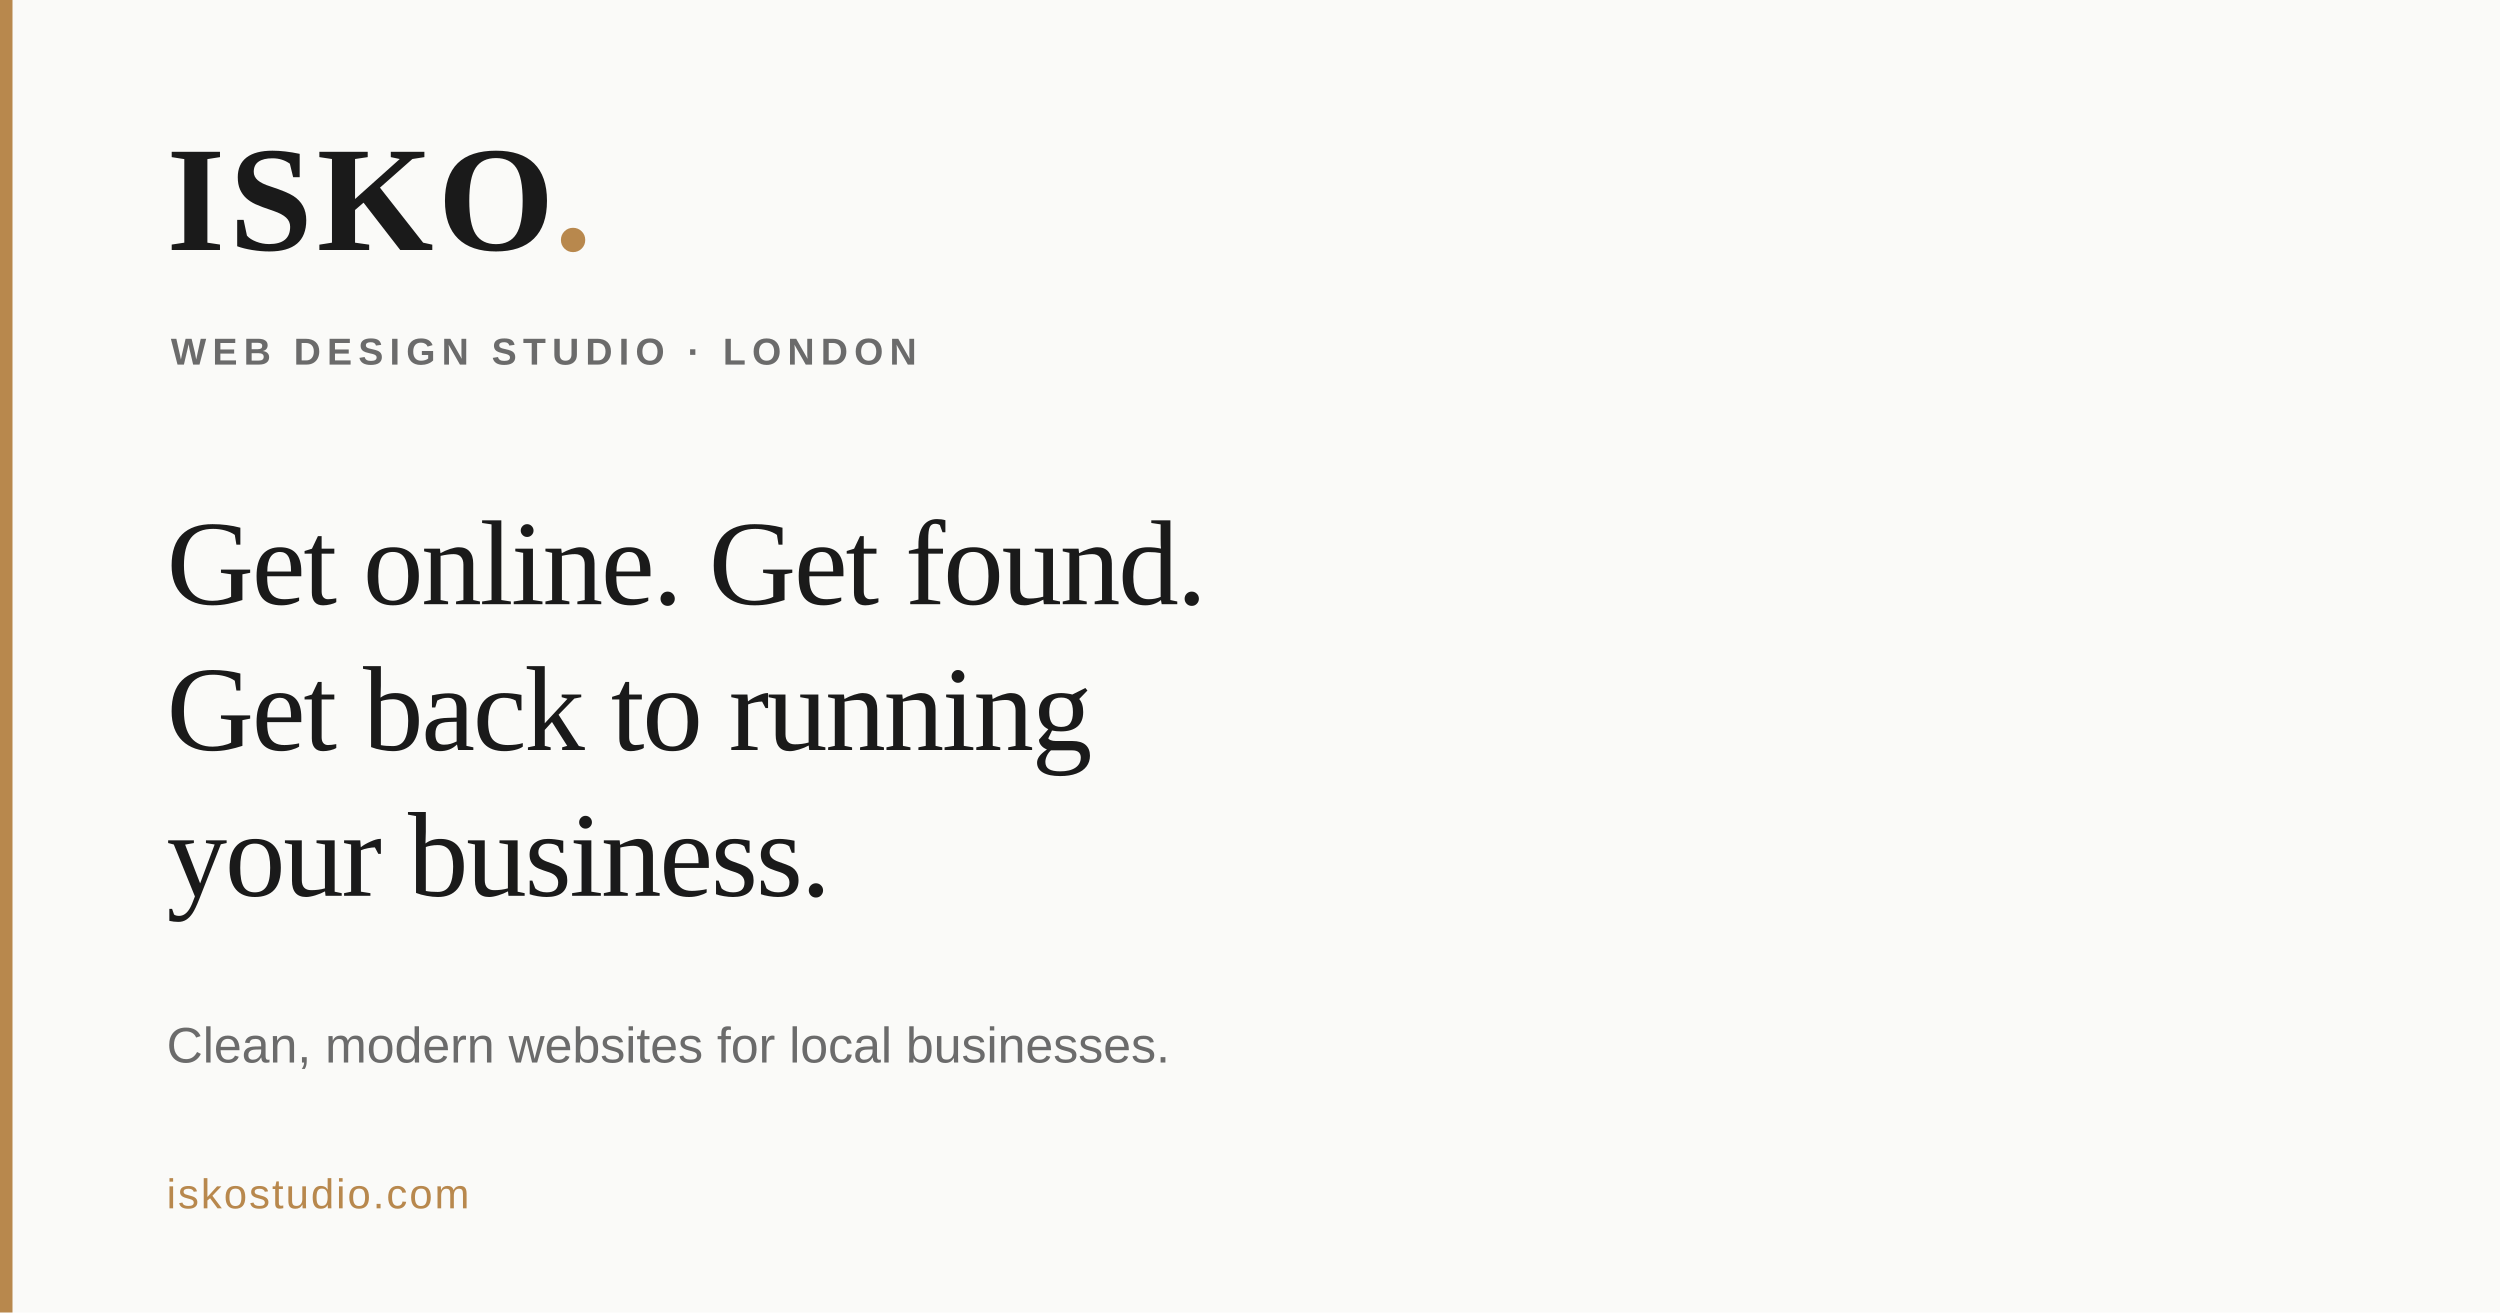
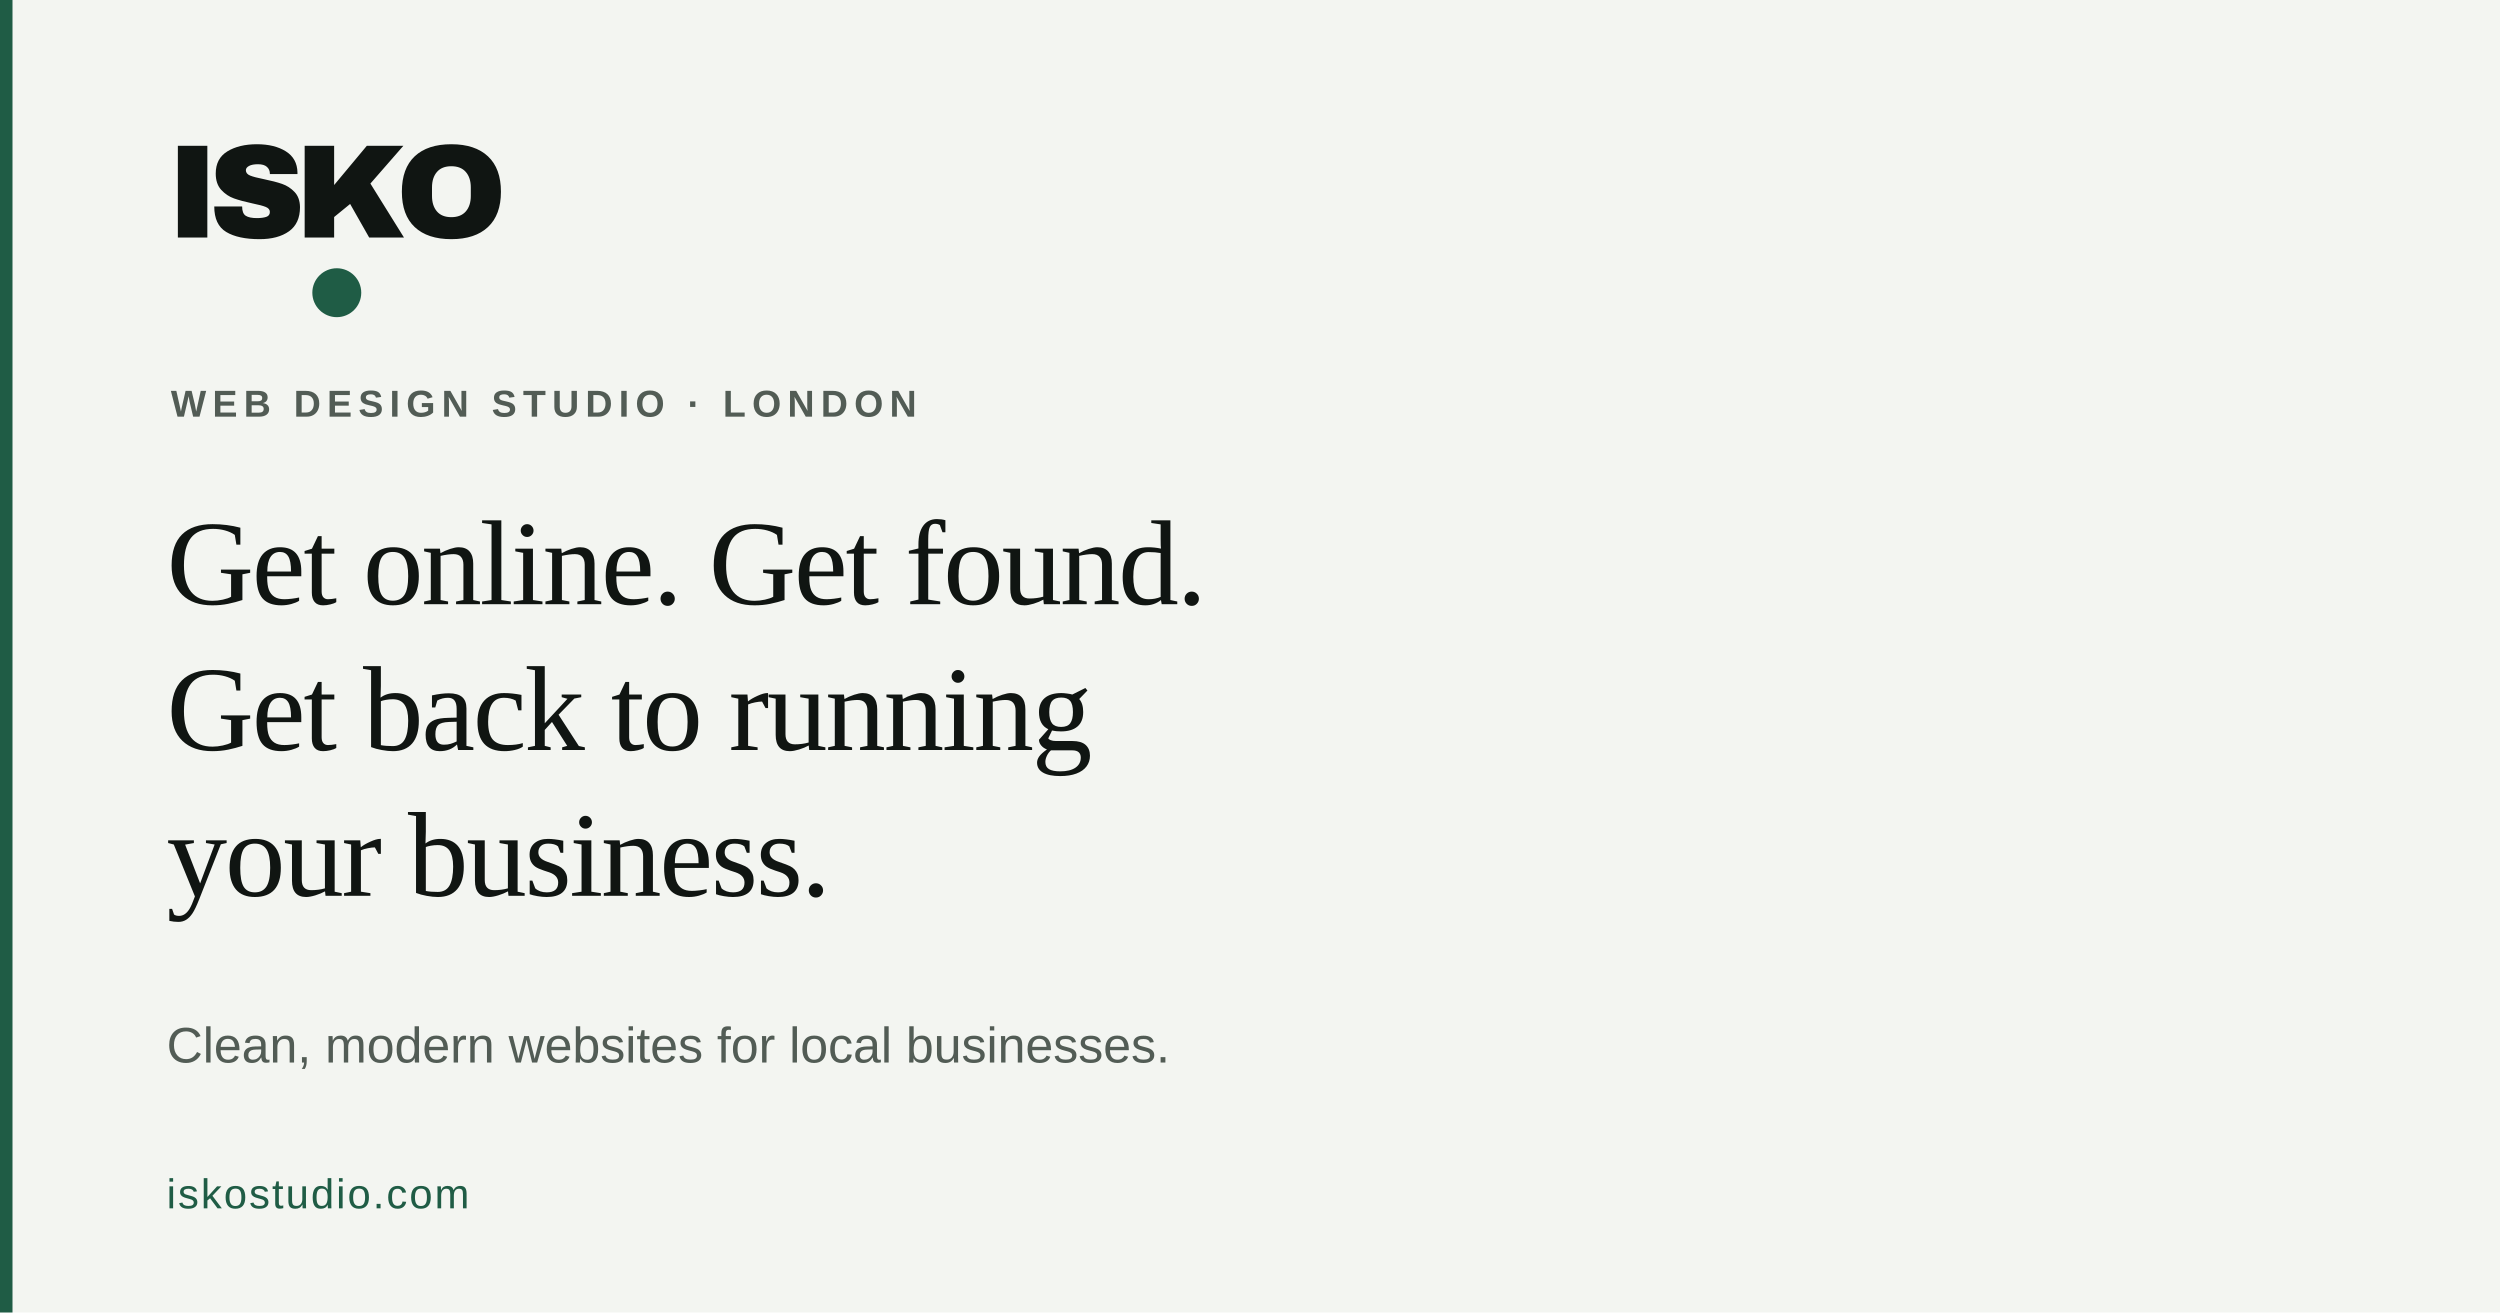
<svg xmlns="http://www.w3.org/2000/svg" width="1200" height="630" viewBox="0 0 1200 630">
-   <rect width="1200" height="630" fill="#FAFAF8" />
-   <rect x="0" y="0" width="6" height="630" fill="#B8884D" />
-   <text x="80" y="120" font-family="Georgia,'Times New Roman',serif" font-weight="700" font-size="72" fill="#1A1A1A" letter-spacing="2">ISKO<tspan fill="#B8884D">.</tspan>
-   </text>
-   <text x="82" y="175" font-family="Arial,sans-serif" font-size="18" font-weight="600" fill="#6B6B6B" letter-spacing="3">WEB DESIGN STUDIO · LONDON</text>
-   <text x="80" y="290" font-family="Georgia,'Times New Roman',serif" font-size="58" fill="#1A1A1A" letter-spacing="-1">Get online. Get found.</text>
-   <text x="80" y="360" font-family="Georgia,'Times New Roman',serif" font-size="58" fill="#1A1A1A" letter-spacing="-1">Get back to running</text>
-   <text x="80" y="430" font-family="Georgia,'Times New Roman',serif" font-size="58" fill="#1A1A1A" letter-spacing="-1">your business.</text>
-   <text x="80" y="510" font-family="Arial,sans-serif" font-size="24" fill="#6B6B6B">Clean, modern websites for local businesses.</text>
-   <text x="80" y="580" font-family="Arial,sans-serif" font-size="20" fill="#B8884D" letter-spacing="1">iskostudio.com</text>
+   <rect width="1200" height="630" fill="#F3F5F1" />
+   <rect x="0" y="0" width="6" height="630" fill="#1F5C45" />
+   <path fill="#101512" transform="translate(80.00 114.03) scale(0.064)" d="M84.0 0.0V-688.0H305.0V0.0Z M981.0 -488.0V-476.0H774.0V-480.0Q774.0 -510.0 752.0 -530.0Q730.0 -550.0 685.0 -550.0Q641.0 -550.0 617.5 -537.0Q594.0 -524.0 594.0 -505.0Q594.0 -478.0 626.0 -465.0Q658.0 -452.0 729.0 -438.0Q812.0 -421.0 865.5 -402.5Q919.0 -384.0 959.0 -342.0Q999.0 -300.0 1000.0 -228.0Q1000.0 -106.0 917.5 -47.0Q835.0 12.0 697.0 12.0Q536.0 12.0 446.5 -42.0Q357.0 -96.0 357.0 -233.0H566.0Q566.0 -181.0 593.0 -163.5Q620.0 -146.0 677.0 -146.0Q719.0 -146.0 746.5 -155.0Q774.0 -164.0 774.0 -192.0Q774.0 -217.0 743.5 -229.5Q713.0 -242.0 644.0 -256.0Q560.0 -274.0 505.0 -293.5Q450.0 -313.0 409.0 -358.0Q368.0 -403.0 368.0 -480.0Q368.0 -593.0 455.5 -646.5Q543.0 -700.0 677.0 -700.0Q809.0 -700.0 894.0 -646.5Q979.0 -593.0 981.0 -488.0Z M1501.0 -688.0H1775.0L1528.0 -405.0L1780.0 0.0H1519.0L1376.0 -252.0L1256.0 -154.0V0.0H1035.0V-688.0H1256.0V-394.0Z M2507.0 -344.0Q2507.0 -170.0 2410.0 -79.0Q2313.0 12.0 2135.0 12.0Q1957.0 12.0 1860.5 -78.5Q1764.0 -169.0 1764.0 -344.0Q1764.0 -519.0 1860.5 -609.5Q1957.0 -700.0 2135.0 -700.0Q2313.0 -700.0 2410.0 -609.0Q2507.0 -518.0 2507.0 -344.0ZM1990.0 -376.0V-312.0Q1990.0 -239.0 2027.0 -196.0Q2064.0 -153.0 2135.0 -153.0Q2206.0 -153.0 2243.5 -196.0Q2281.0 -239.0 2281.0 -312.0V-376.0Q2281.0 -449.0 2243.5 -492.0Q2206.0 -535.0 2135.0 -535.0Q2064.0 -535.0 2027.0 -492.0Q1990.0 -449.0 1990.0 -376.0Z" />
+   <circle cx="161.66" cy="140.50" r="11.74" fill="#1F5C45" />
+   <text x="82" y="200" font-family="Arial,sans-serif" font-size="18" font-weight="600" fill="#525C55" letter-spacing="3">WEB DESIGN STUDIO · LONDON</text>
+   <text x="80" y="290" font-family="Georgia,'Times New Roman',serif" font-size="58" fill="#101512" letter-spacing="-1">Get online. Get found.</text>
+   <text x="80" y="360" font-family="Georgia,'Times New Roman',serif" font-size="58" fill="#101512" letter-spacing="-1">Get back to running</text>
+   <text x="80" y="430" font-family="Georgia,'Times New Roman',serif" font-size="58" fill="#101512" letter-spacing="-1">your business.</text>
+   <text x="80" y="510" font-family="Arial,sans-serif" font-size="24" fill="#525C55">Clean, modern websites for local businesses.</text>
+   <text x="80" y="580" font-family="Arial,sans-serif" font-size="20" fill="#1F5C45" letter-spacing="1">iskostudio.com</text>
</svg>
